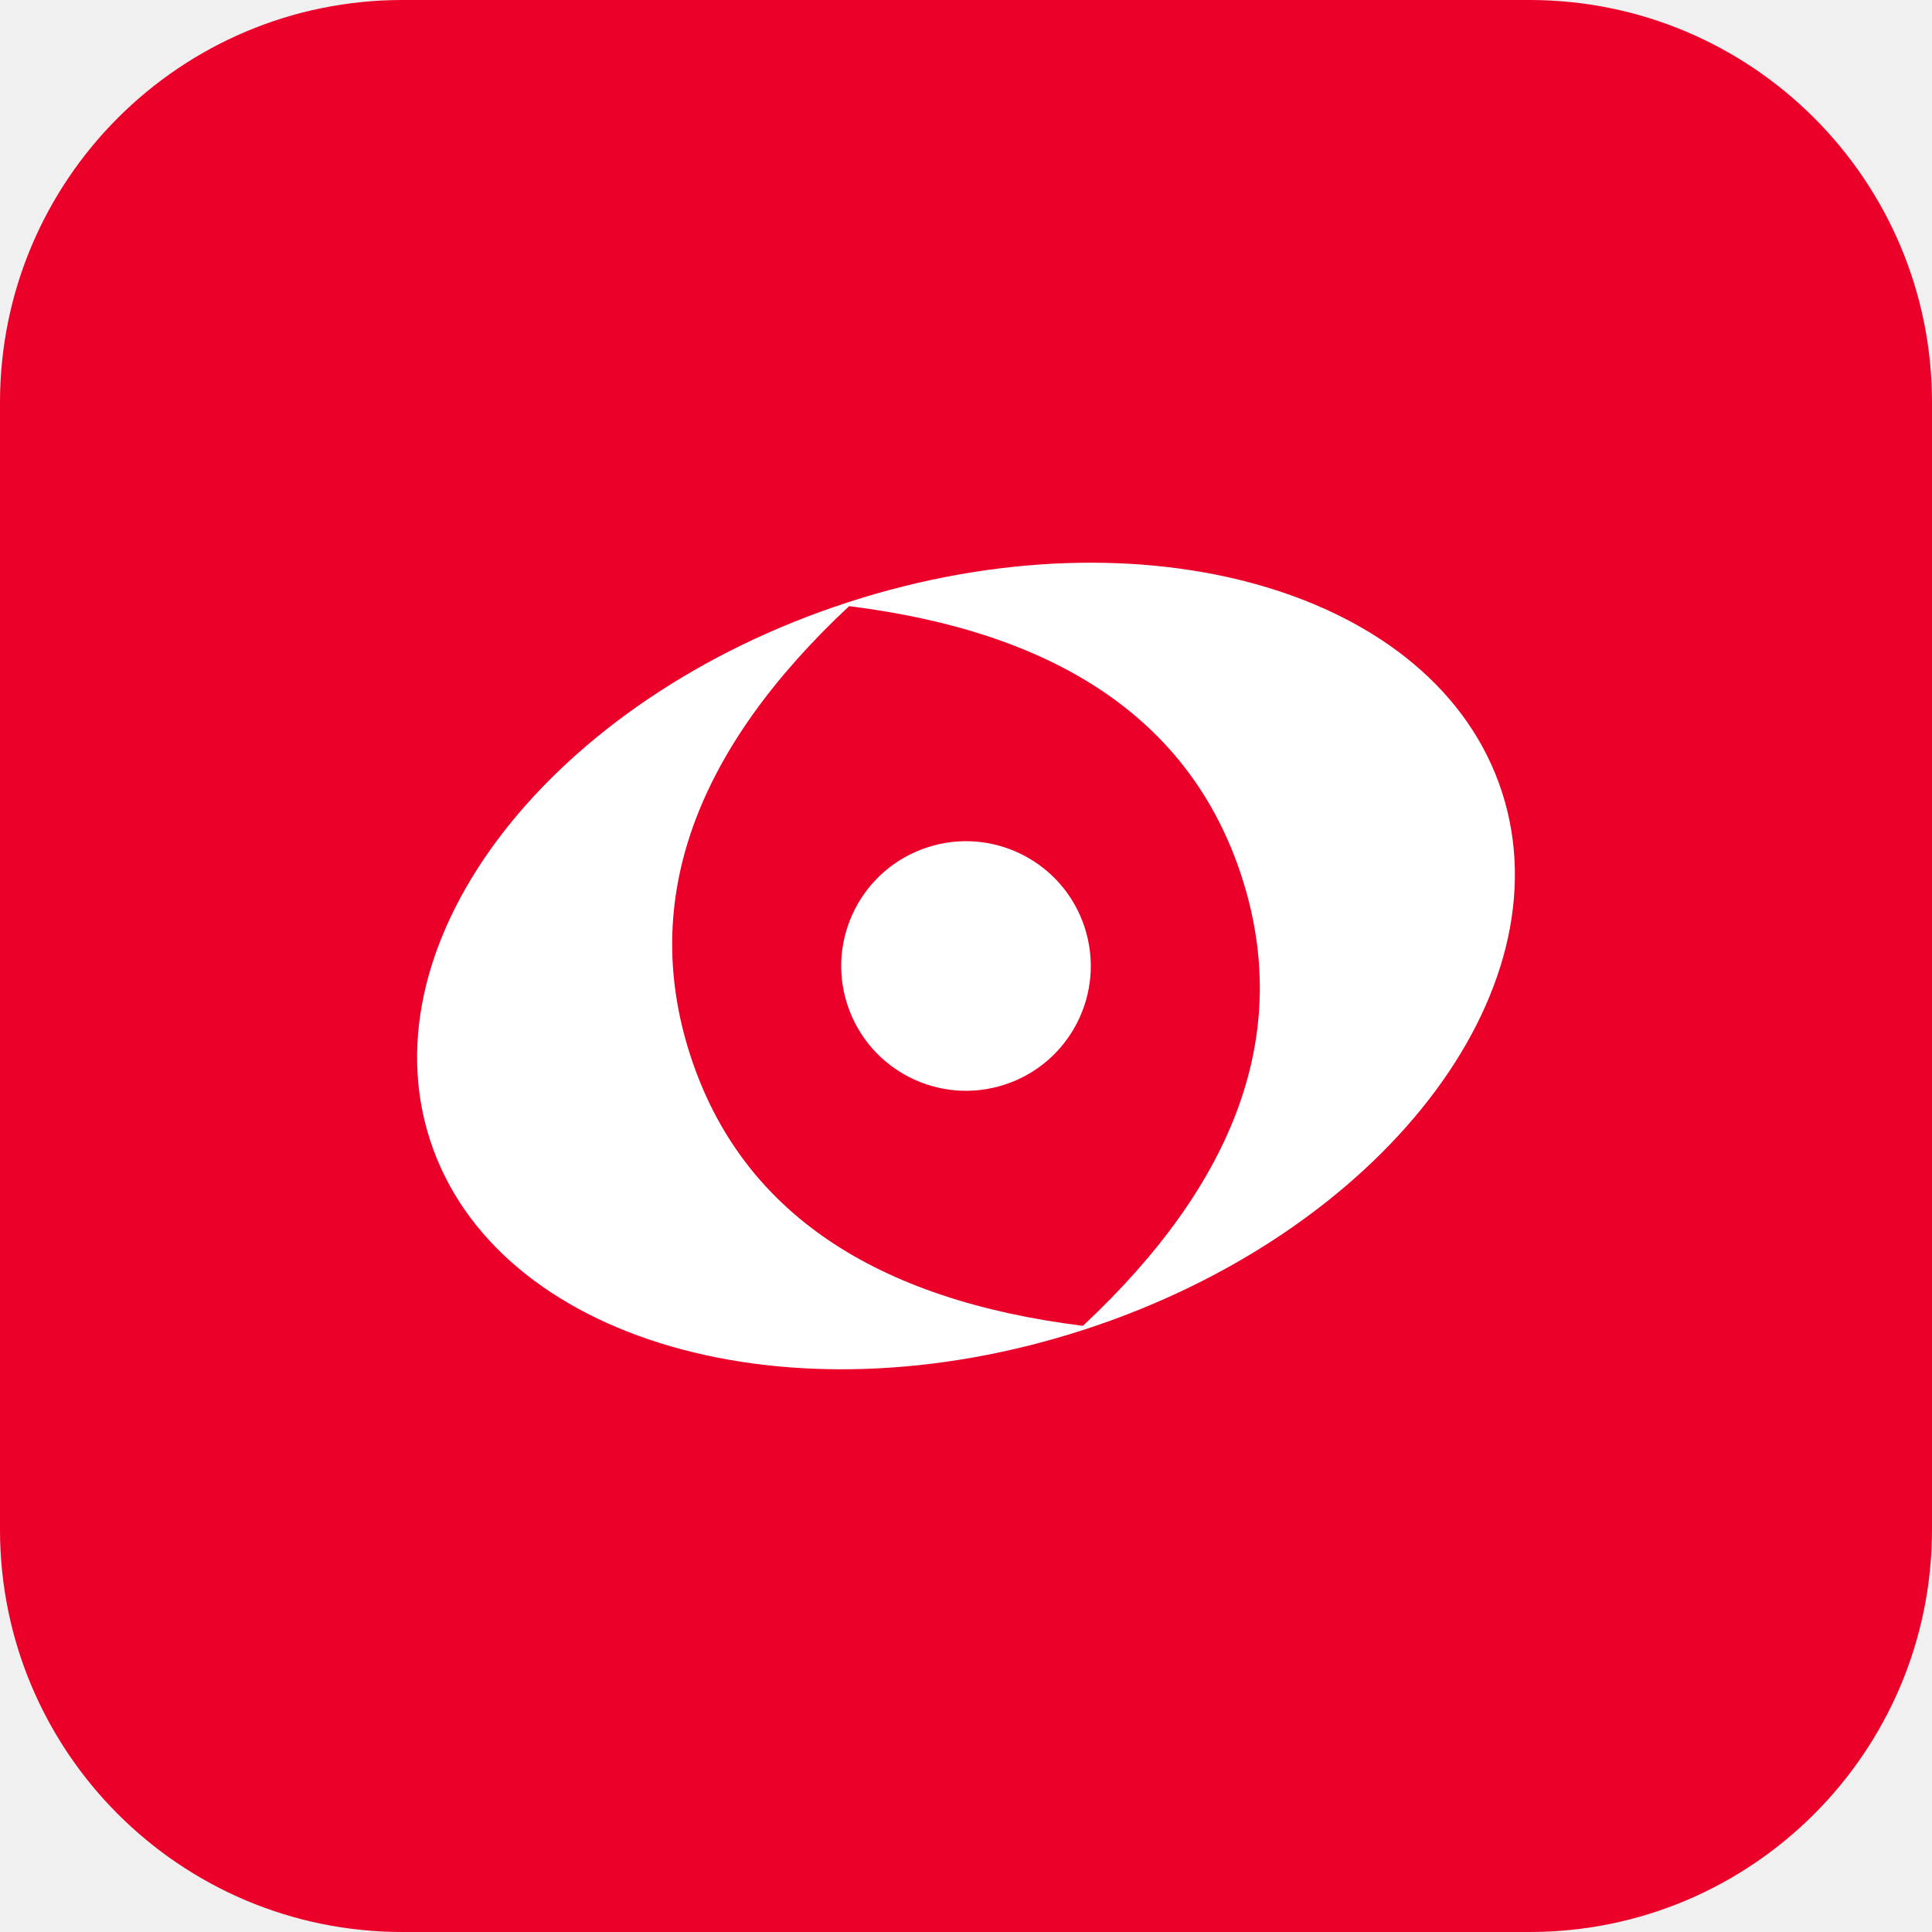
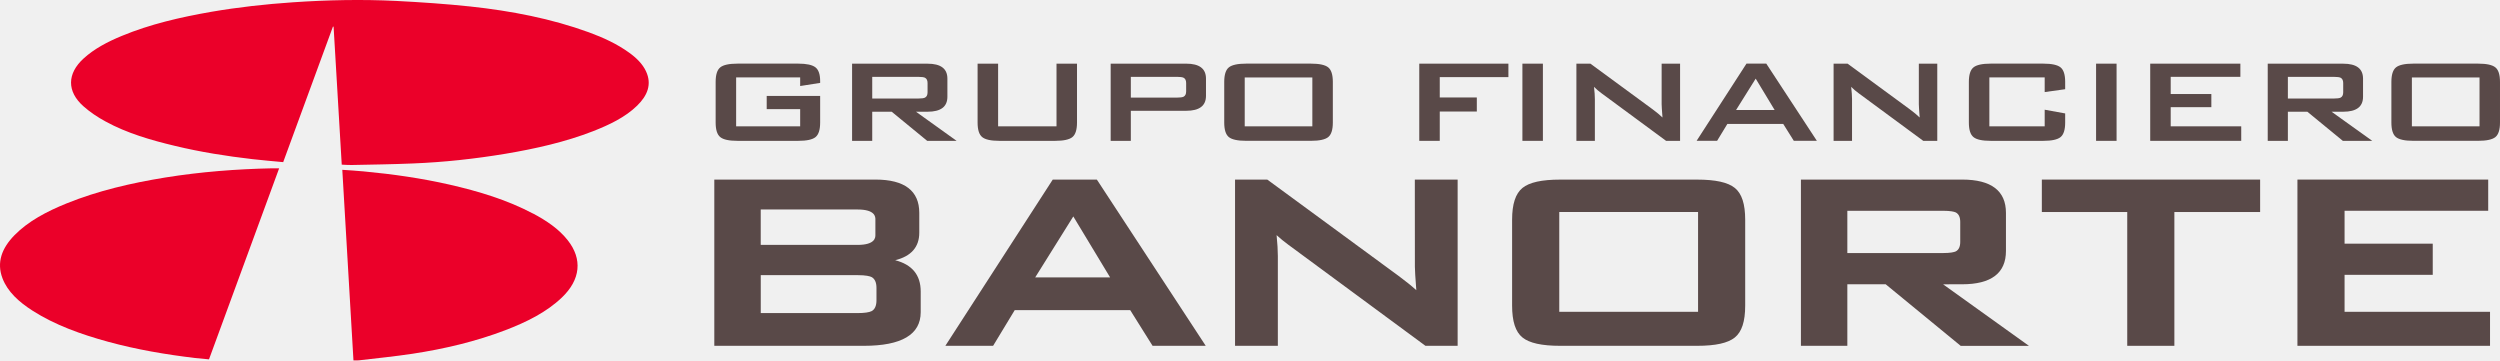
- <svg xmlns="http://www.w3.org/2000/svg" viewBox="0 0 48 48" role="img" aria-label="Banorte">
-   <rect width="48" height="48" rx="10" fill="#EB0029" />
-   <g transform="rotate(-18 24 24)">
-     <ellipse cx="24" cy="24" rx="14" ry="9.5" fill="#fff" />
-     <path d="M24 14.6c-4.7 2.2-7.2 5.3-7.2 9.4s2.5 7.2 7.2 9.4c4.7-2.2 7.2-5.3 7.2-9.4s-2.5-7.2-7.2-9.4z" fill="#EB0029" />
-     <circle cx="24" cy="24" r="3.1" fill="#fff" />
+ <svg xmlns="http://www.w3.org/2000/svg" viewBox="0 0 2140 308.57" version="1.1" id="svg6634">
+   <defs id="defs6628">
+     <clipPath id="clipPath6290" clipPathUnits="userSpaceOnUse">
+       <path id="path6288" d="M 0,0 H 792 V 612 H 0 Z" />
+     </clipPath>
+     <clipPath id="clipPath6318" clipPathUnits="userSpaceOnUse">
+       <path id="path6316" d="M 0,0 H 792 V 612 H 0 Z" />
+     </clipPath>
+     <clipPath id="clipPath6344" clipPathUnits="userSpaceOnUse">
+       <path id="path6342" d="M 0,0 H 792 V 612 H 0 Z" />
+     </clipPath>
+     <clipPath id="clipPath6376" clipPathUnits="userSpaceOnUse">
+       <path id="path6374" d="M 0,0 H 792 V 612 H 0 Z" />
+     </clipPath>
+     <clipPath id="clipPath6392" clipPathUnits="userSpaceOnUse">
+       <path id="path6390" d="M 0,0 H 792 V 612 H 0 Z" />
+     </clipPath>
+     <clipPath id="clipPath6414" clipPathUnits="userSpaceOnUse">
+       <path id="path6412" d="M 0,0 H 792 V 612 H 0 Z" />
+     </clipPath>
+   </defs>
+   <g id="layer1" transform="translate(67.09076,-142.2357)">
+     <g id="g6927" transform="matrix(24.362,0,0,24.362,1573.821,-3329.356)">
+       <path d="m -44.654,145.011 c -0.122,-0.264 -0.342,-0.48 -0.602,-0.665 -0.417,-0.301 -0.899,-0.524 -1.407,-0.71 -1.323,-0.482 -2.724,-0.752 -4.161,-0.907 -0.865,-0.092 -1.738,-0.151 -2.61,-0.196 -1.211,-0.06 -2.423,-0.034 -3.63,0.048 -0.966,0.066 -1.926,0.172 -2.872,0.335 -1.086,0.19 -2.149,0.435 -3.14,0.846 -0.503,0.208 -0.971,0.453 -1.344,0.795 -0.578,0.529 -0.592,1.154 -0.004,1.677 0.23,0.204 0.501,0.386 0.785,0.539 0.742,0.405 1.579,0.65 2.435,0.854 0.892,0.215 1.805,0.36 2.727,0.466 0.353,0.04 0.708,0.07 1.072,0.104 0.585,-1.595 1.167,-3.18 1.749,-4.764 0.006,0.004 0.014,0.005 0.022,0.007 0.095,1.613 0.189,3.224 0.286,4.845 0.127,0.005 0.238,0.016 0.348,0.013 0.716,-0.015 1.431,-0.024 2.144,-0.054 1.097,-0.043 2.187,-0.162 3.262,-0.341 1.062,-0.179 2.102,-0.413 3.081,-0.794 0.579,-0.228 1.128,-0.49 1.543,-0.895 0.367,-0.357 0.524,-0.754 0.315,-1.204" style="fill:#eb0029;fill-opacity:1;fill-rule:nonzero;stroke:none;stroke-width:0.353" id="path6294" />
+       <path d="m -57.79,148.414 c -1.265,0.026 -2.521,0.124 -3.763,0.324 -1.2,0.195 -2.367,0.466 -3.464,0.91 -0.696,0.283 -1.343,0.621 -1.83,1.117 -0.442,0.453 -0.637,0.954 -0.419,1.519 0.182,0.471 0.575,0.824 1.046,1.127 0.794,0.51 1.712,0.837 2.671,1.1 0.992,0.271 2.014,0.445 3.051,0.569 0.162,0.019 0.323,0.033 0.486,0.047 0.823,-2.243 1.64,-4.474 2.465,-6.713 -0.093,0 -0.168,-0.001 -0.243,0" style="fill:#eb0029;fill-opacity:1;fill-rule:nonzero;stroke:none;stroke-width:0.353" id="path6298" />
+       <path d="m -48.632,150.002 c -0.899,-0.476 -1.894,-0.778 -2.925,-1.014 -0.987,-0.225 -1.995,-0.369 -3.017,-0.465 -0.246,-0.024 -0.492,-0.037 -0.754,-0.056 0.132,2.241 0.262,4.464 0.392,6.696 0.078,0 0.14,0.006 0.2,-0.003 0.626,-0.073 1.255,-0.137 1.875,-0.23 1.129,-0.172 2.225,-0.432 3.262,-0.828 0.749,-0.287 1.445,-0.631 1.985,-1.147 0.657,-0.625 0.733,-1.353 0.203,-2.018 -0.309,-0.392 -0.743,-0.685 -1.222,-0.938" style="fill:#eb0029;fill-opacity:1;fill-rule:nonzero;stroke:none;stroke-width:0.353" id="path6302" />
+       <g style="fill:#594948;fill-opacity:1" id="g6888">
+         <path id="path6306" style="fill:#594948;fill-opacity:1;fill-rule:nonzero;stroke:none;stroke-width:0.353" d="m -36.597,150.755 c 0,0.087 0,0.35 -0.628,0.35 h -3.401 v -1.244 h 3.401 c 0.628,0 0.628,0.264 0.628,0.35 z m -4.028,1.413 h 3.401 c 0.298,0 0.435,0.038 0.495,0.068 0.113,0.062 0.17,0.191 0.17,0.382 v 0.433 c 0,0.191 -0.057,0.32 -0.168,0.38 -0.09,0.046 -0.258,0.07 -0.497,0.07 h -3.401 z m 4.722,-0.524 c 0.564,-0.14 0.848,-0.464 0.848,-0.966 v -0.699 c 0,-0.775 -0.517,-1.169 -1.537,-1.169 h -5.665 v 5.841 h 5.259 c 1.322,0 1.993,-0.397 1.993,-1.18 v -0.732 c 0,-0.575 -0.302,-0.943 -0.899,-1.096" />
+         <path id="path6310" style="fill:#594948;fill-opacity:1;fill-rule:nonzero;stroke:none;stroke-width:0.353" d="M -28.35,152.247 H -30.982 l 1.339,-2.142 z m -0.467,-3.437 h -1.548 l -3.774,5.841 h 1.678 l 0.759,-1.253 h 4.059 l 0.785,1.253 h 1.868 l -3.806,-5.811 z" />
+         <path id="path6322" style="fill:#594948;fill-opacity:1;fill-rule:nonzero;stroke:none;stroke-width:0.353" d="m -17.641,151.875 c 0,0.114 0.017,0.39 0.05,0.821 -0.161,-0.146 -0.369,-0.314 -0.622,-0.501 l -4.596,-3.371 -0.019,-0.014 h -1.132 v 5.841 h 1.504 v -3.153 c 0,-0.198 -0.015,-0.445 -0.044,-0.736 0.126,0.117 0.265,0.23 0.413,0.338 l 4.798,3.537 0.019,0.014 h 1.131 v -5.841 h -1.504 z" />
+         <path d="m -7.691,153.456 h -4.877 v -3.506 h 4.877 z m -0.033,-4.645 h -4.812 c -0.649,0 -1.082,0.096 -1.325,0.293 -0.244,0.199 -0.364,0.564 -0.364,1.119 v 3.016 c 0,0.555 0.119,0.921 0.364,1.119 0.243,0.197 0.677,0.293 1.325,0.293 h 4.812 c 0.648,0 1.082,-0.096 1.325,-0.293 0.245,-0.198 0.364,-0.564 0.364,-1.119 v -3.016 c 0,-0.555 -0.119,-0.921 -0.364,-1.119 -0.243,-0.197 -0.677,-0.293 -1.325,-0.293" style="fill:#594948;fill-opacity:1;fill-rule:nonzero;stroke:none;stroke-width:0.353" id="path6324" />
+         <path id="path6328" style="fill:#594948;fill-opacity:1;fill-rule:nonzero;stroke:none;stroke-width:0.353" d="m -2.446,149.906 h 3.35 c 0.279,0 0.405,0.033 0.459,0.058 0.107,0.056 0.158,0.167 0.158,0.339 v 0.692 c 0,0.173 -0.052,0.283 -0.156,0.338 -0.057,0.027 -0.182,0.059 -0.461,0.059 H -2.446 Z m 4.035,2.583 c 1.021,0 1.538,-0.393 1.538,-1.169 v -1.341 c 0,-0.776 -0.517,-1.169 -1.538,-1.169 h -5.666 v 5.841 h 1.631 v -2.162 h 1.348 l 2.614,2.146 0.02,0.017 h 2.398 l -3.016,-2.162 z" />
+         <path id="path6332" style="fill:#594948;fill-opacity:1;fill-rule:nonzero;stroke:none;stroke-width:0.353" d="m 4.388,149.95 h 3.001 v 4.701 h 1.656 v -4.701 h 3.013 v -1.14 H 4.388 Z" />
+         <path id="path6336" style="fill:#594948;fill-opacity:1;fill-rule:nonzero;stroke:none;stroke-width:0.353" d="m 15.025,153.456 v -1.299 h 3.098 v -1.095 H 15.025 V 149.906 H 20.072 v -1.096 h -6.703 v 5.841 h 6.767 v -1.195 z" />
+         <path id="path6348" style="fill:#594948;fill-opacity:1;fill-rule:nonzero;stroke:none;stroke-width:0.353" d="m -39.24,145.22 h -2.25 v 1.718 h 2.25 v -0.604 h -1.176 v -0.462 h 1.878 v 0.935 c 0,0.253 -0.054,0.422 -0.162,0.51 -0.108,0.088 -0.31,0.132 -0.606,0.132 h -2.136 c -0.296,0 -0.498,-0.043 -0.606,-0.132 -0.108,-0.087 -0.162,-0.257 -0.162,-0.51 v -1.429 c 0,-0.253 0.054,-0.423 0.162,-0.51 0.108,-0.088 0.31,-0.132 0.606,-0.132 h 2.136 c 0.288,0 0.488,0.043 0.6,0.128 0.112,0.086 0.168,0.248 0.168,0.486 v 0.063 l -0.702,0.11 z" />
+         <path id="path6352" style="fill:#594948;fill-opacity:1;fill-rule:nonzero;stroke:none;stroke-width:0.353" d="m -35.088,145.2 h -1.62 v 0.762 h 1.62 c 0.112,0 0.19,-0.01 0.234,-0.032 0.06,-0.032 0.09,-0.093 0.09,-0.185 v -0.328 c 0,-0.091 -0.03,-0.153 -0.09,-0.185 -0.044,-0.021 -0.122,-0.031 -0.234,-0.031 m -2.328,2.249 v -2.712 h 2.653 c 0.464,0 0.696,0.175 0.696,0.526 v 0.636 c 0,0.35 -0.232,0.526 -0.696,0.526 h -0.408 l 1.428,1.024 h -1.033 l -1.248,-1.024 h -0.684 v 1.024 z" />
+         <path id="path6356" style="fill:#594948;fill-opacity:1;fill-rule:nonzero;stroke:none;stroke-width:0.353" d="m -32.285,144.737 v 2.202 h 2.052 v -2.202 h 0.72 v 2.071 c 0,0.252 -0.054,0.422 -0.162,0.509 -0.108,0.088 -0.31,0.132 -0.606,0.132 h -1.957 c -0.296,0 -0.498,-0.043 -0.606,-0.132 -0.108,-0.087 -0.162,-0.257 -0.162,-0.509 v -2.071 z" />
+         <path id="path6360" style="fill:#594948;fill-opacity:1;fill-rule:nonzero;stroke:none;stroke-width:0.353" d="m -26.002,145.2 h -1.62 v 0.73 h 1.62 c 0.112,0 0.19,-0.011 0.234,-0.032 0.06,-0.032 0.09,-0.094 0.09,-0.186 v -0.294 c 0,-0.092 -0.03,-0.155 -0.09,-0.186 -0.044,-0.021 -0.122,-0.032 -0.234,-0.032 m -2.328,2.249 v -2.712 h 2.653 c 0.464,0 0.696,0.175 0.696,0.526 v 0.604 c 0,0.351 -0.232,0.526 -0.696,0.526 h -1.945 v 1.056 z" />
+         <path d="m -23.62,146.939 h 2.376 v -1.718 h -2.376 z m -0.72,-1.561 c 0,-0.252 0.054,-0.422 0.162,-0.51 0.108,-0.087 0.31,-0.132 0.606,-0.132 h 2.28 c 0.296,0 0.498,0.044 0.606,0.132 0.108,0.087 0.162,0.258 0.162,0.51 v 1.429 c 0,0.252 -0.054,0.422 -0.162,0.51 -0.108,0.087 -0.31,0.131 -0.606,0.131 h -2.28 c -0.296,0 -0.498,-0.044 -0.606,-0.131 -0.108,-0.087 -0.162,-0.258 -0.162,-0.51 z" style="fill:#594948;fill-opacity:1;fill-rule:nonzero;stroke:none;stroke-width:0.353" id="path6362" />
+         <path id="path6366" style="fill:#594948;fill-opacity:1;fill-rule:nonzero;stroke:none;stroke-width:0.353" d="m -17.487,147.449 v -2.712 h 3.132 v 0.473 h -2.412 v 0.715 h 1.302 v 0.494 h -1.302 v 1.03 z" />
+         <path d="m -13.863,144.737 h 0.72 v 2.712 h -0.72 z" style="fill:#594948;fill-opacity:1;fill-rule:nonzero;stroke:none;stroke-width:0.353" id="path6368" />
+         <path id="path6380" style="fill:#594948;fill-opacity:1;fill-rule:nonzero;stroke:none;stroke-width:0.353" d="m -11.966,147.449 v -2.712 h 0.492 l 2.178,1.598 c 0.157,0.116 0.274,0.214 0.355,0.294 -0.02,-0.252 -0.03,-0.408 -0.03,-0.468 v -1.424 h 0.648 v 2.712 h -0.492 l -2.274,-1.676 c -0.096,-0.07 -0.182,-0.144 -0.258,-0.221 0.02,0.176 0.03,0.319 0.03,0.431 v 1.466 z" />
+         <path id="path6384" style="fill:#594948;fill-opacity:1;fill-rule:nonzero;stroke:none;stroke-width:0.353" d="m -6.356,146.366 h 1.356 l -0.666,-1.103 z m -1.386,1.082 1.752,-2.712 h 0.696 l 1.777,2.712 h -0.81 l -0.372,-0.594 h -1.962 l -0.361,0.594 z" />
+         <path id="path6396" style="fill:#594948;fill-opacity:1;fill-rule:nonzero;stroke:none;stroke-width:0.353" d="m -2.929,147.449 v -2.712 h 0.492 l 2.178,1.598 c 0.157,0.116 0.274,0.214 0.355,0.294 -0.02,-0.252 -0.03,-0.408 -0.03,-0.468 v -1.424 h 0.648 v 2.712 H 0.221 l -2.274,-1.676 c -0.096,-0.07 -0.182,-0.144 -0.258,-0.221 0.02,0.176 0.03,0.319 0.03,0.431 v 1.466 z" />
+         <path id="path6400" style="fill:#594948;fill-opacity:1;fill-rule:nonzero;stroke:none;stroke-width:0.353" d="M 4.488,145.22 H 2.544 v 1.718 h 1.944 v -0.583 l 0.72,0.131 v 0.321 c 0,0.253 -0.054,0.422 -0.162,0.51 -0.108,0.088 -0.31,0.132 -0.606,0.132 H 2.592 c -0.296,0 -0.498,-0.043 -0.606,-0.132 -0.108,-0.087 -0.162,-0.257 -0.162,-0.51 v -1.429 c 0,-0.253 0.054,-0.423 0.162,-0.51 0.108,-0.088 0.31,-0.132 0.606,-0.132 h 1.848 c 0.296,0 0.498,0.044 0.606,0.132 0.108,0.087 0.162,0.257 0.162,0.51 v 0.257 l -0.72,0.1 z" />
+         <path d="m 6.294,144.737 h 0.72 v 2.712 h -0.72 z" style="fill:#594948;fill-opacity:1;fill-rule:nonzero;stroke:none;stroke-width:0.353" id="path6402" />
+         <path id="path6406" style="fill:#594948;fill-opacity:1;fill-rule:nonzero;stroke:none;stroke-width:0.353" d="m 8.196,147.449 v -2.712 h 3.168 v 0.463 H 8.916 v 0.604 h 1.428 v 0.462 H 8.916 v 0.673 h 2.478 v 0.51 z" />
+         <path id="path6418" style="fill:#594948;fill-opacity:1;fill-rule:nonzero;stroke:none;stroke-width:0.353" d="m 14.653,145.2 h -1.62 v 0.762 h 1.62 c 0.112,0 0.19,-0.01 0.234,-0.032 0.06,-0.032 0.09,-0.093 0.09,-0.185 v -0.328 c 0,-0.091 -0.03,-0.153 -0.09,-0.185 -0.044,-0.021 -0.122,-0.031 -0.234,-0.031 m -2.328,2.249 v -2.712 h 2.653 c 0.464,0 0.696,0.175 0.696,0.526 v 0.636 c 0,0.35 -0.232,0.526 -0.696,0.526 h -0.409 l 1.429,1.024 h -1.033 l -1.248,-1.024 h -0.684 v 1.024 z" />
+         <path d="m 17.39,146.939 h 2.377 v -1.718 h -2.377 z m -0.72,-1.561 c 0,-0.252 0.054,-0.422 0.162,-0.51 0.108,-0.087 0.31,-0.132 0.606,-0.132 h 2.28 c 0.296,0 0.498,0.044 0.606,0.132 0.108,0.087 0.162,0.258 0.162,0.51 v 1.429 c 0,0.252 -0.054,0.422 -0.162,0.51 -0.108,0.087 -0.31,0.131 -0.606,0.131 h -2.28 c -0.296,0 -0.498,-0.044 -0.606,-0.131 -0.108,-0.087 -0.162,-0.258 -0.162,-0.51 z" style="fill:#594948;fill-opacity:1;fill-rule:nonzero;stroke:none;stroke-width:0.353" id="path6420" />
+       </g>
+     </g>
  </g>
</svg>
